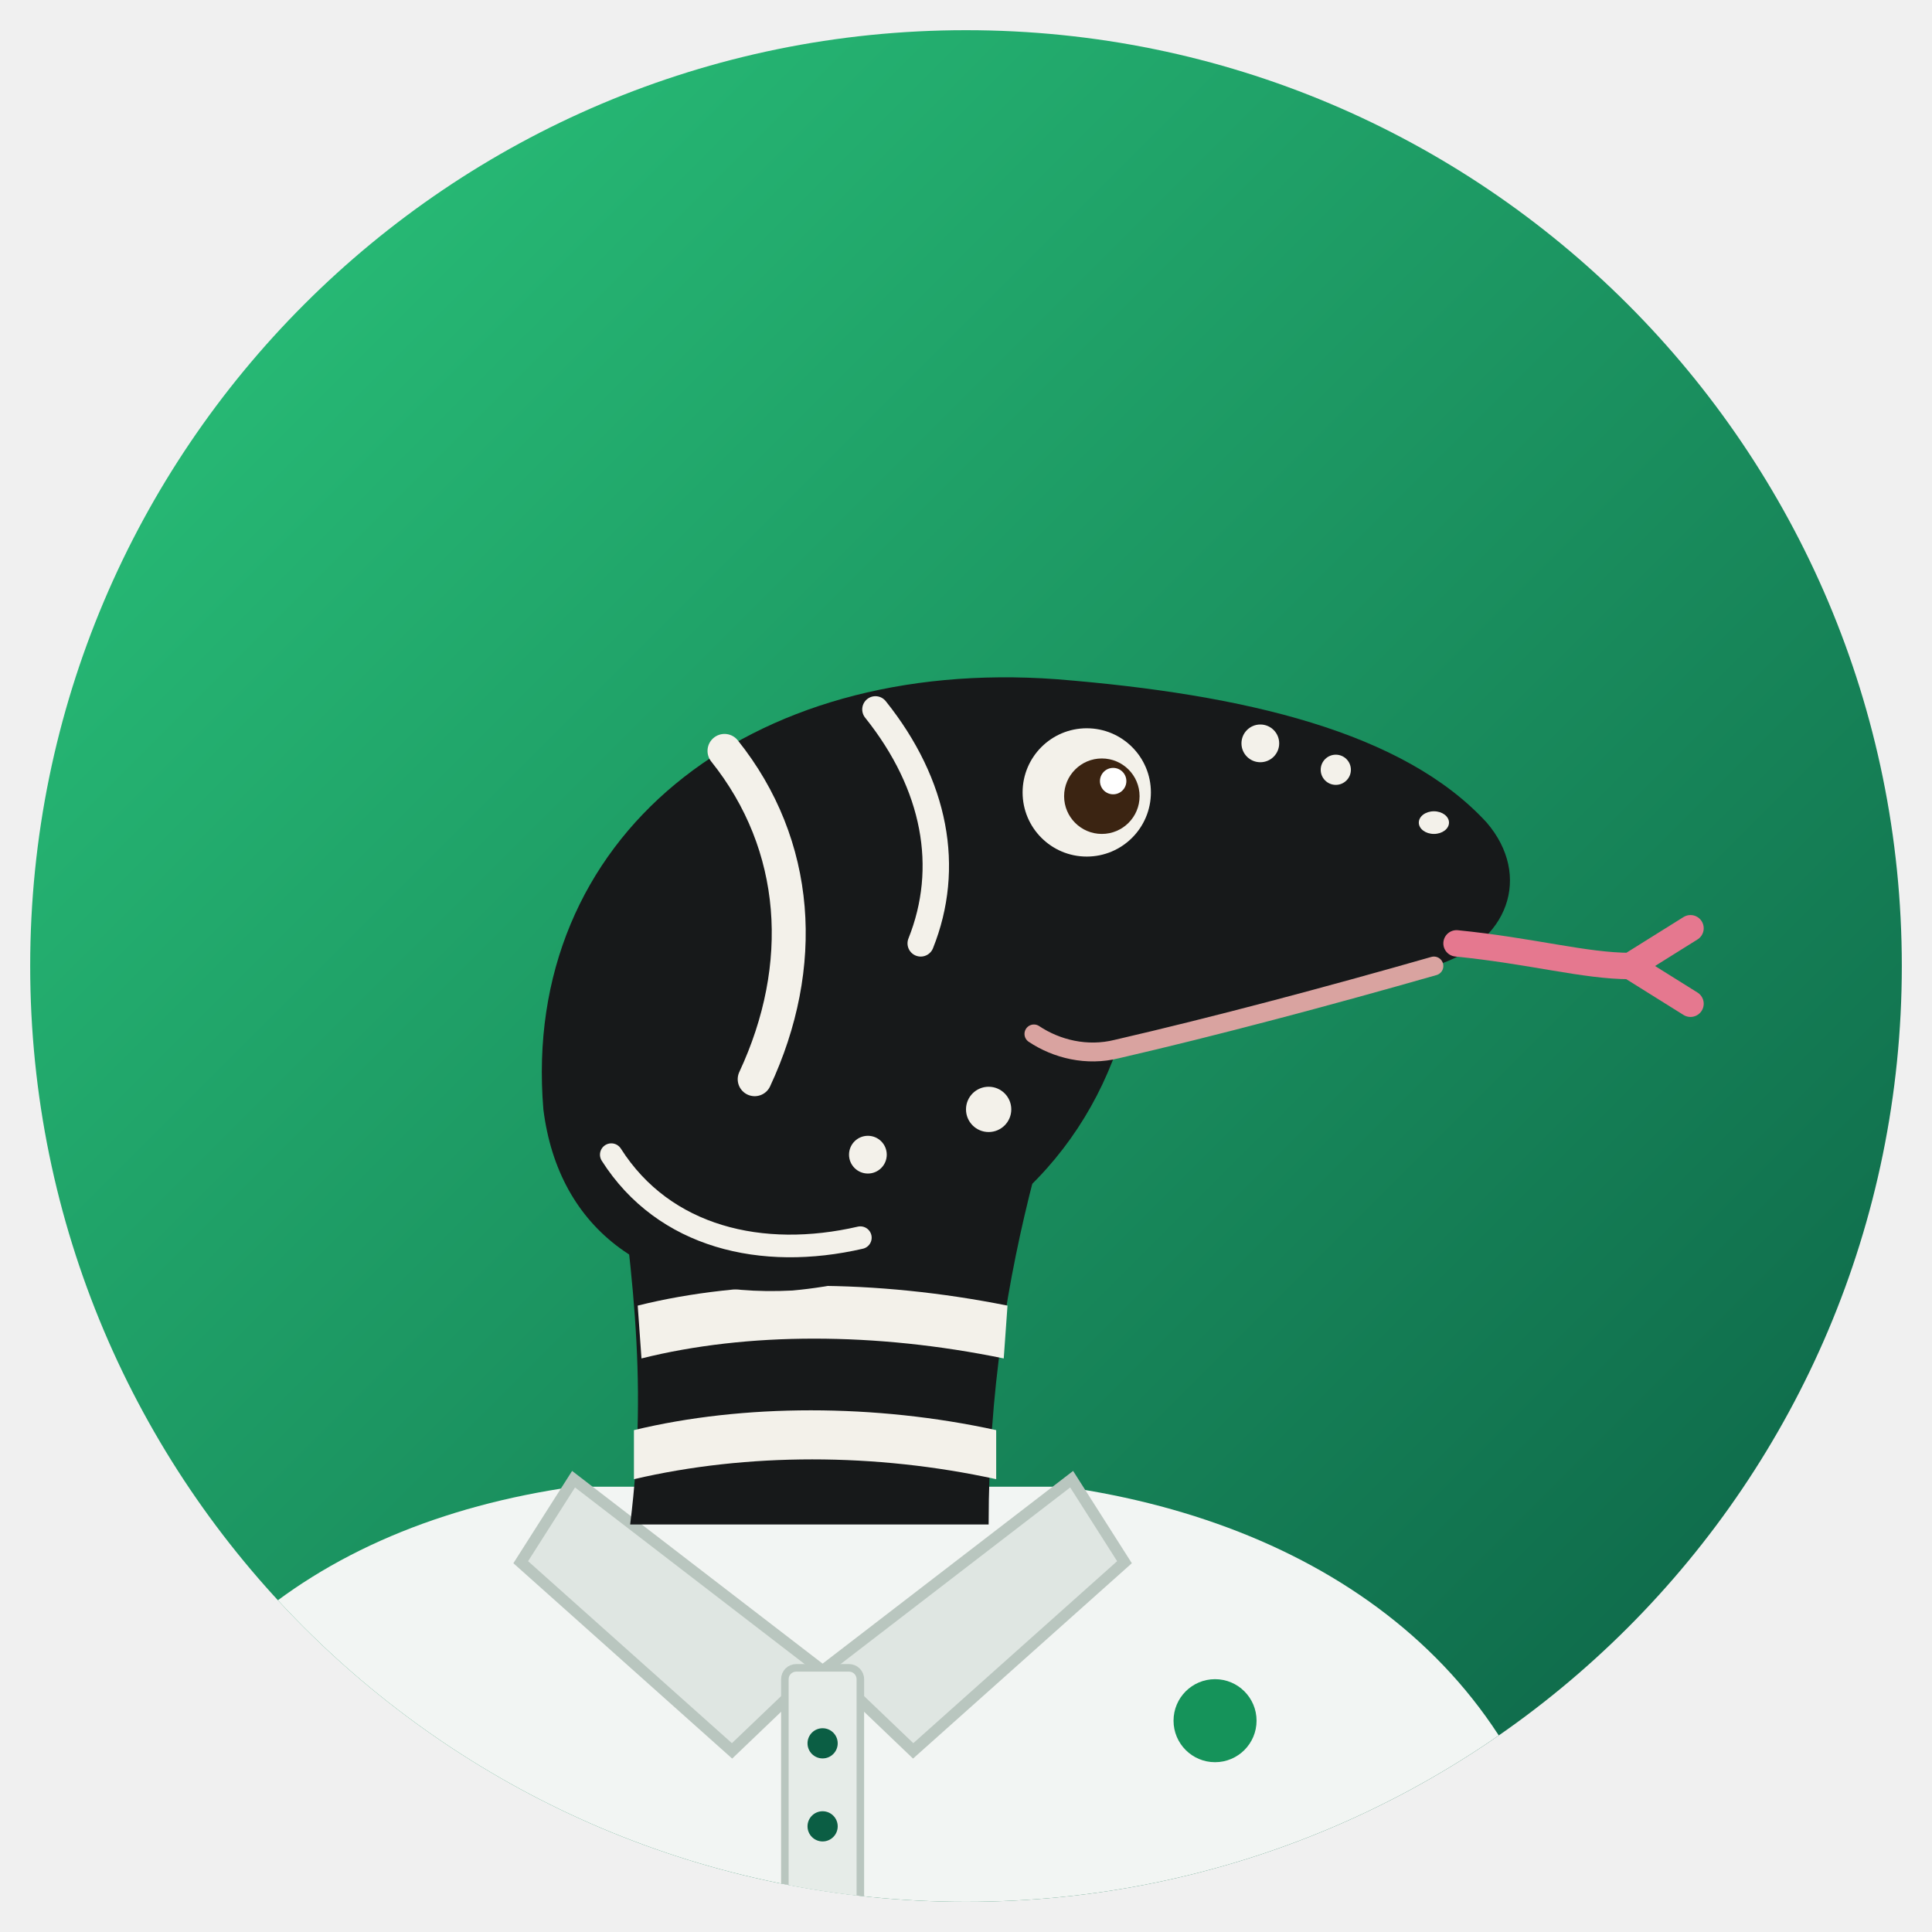
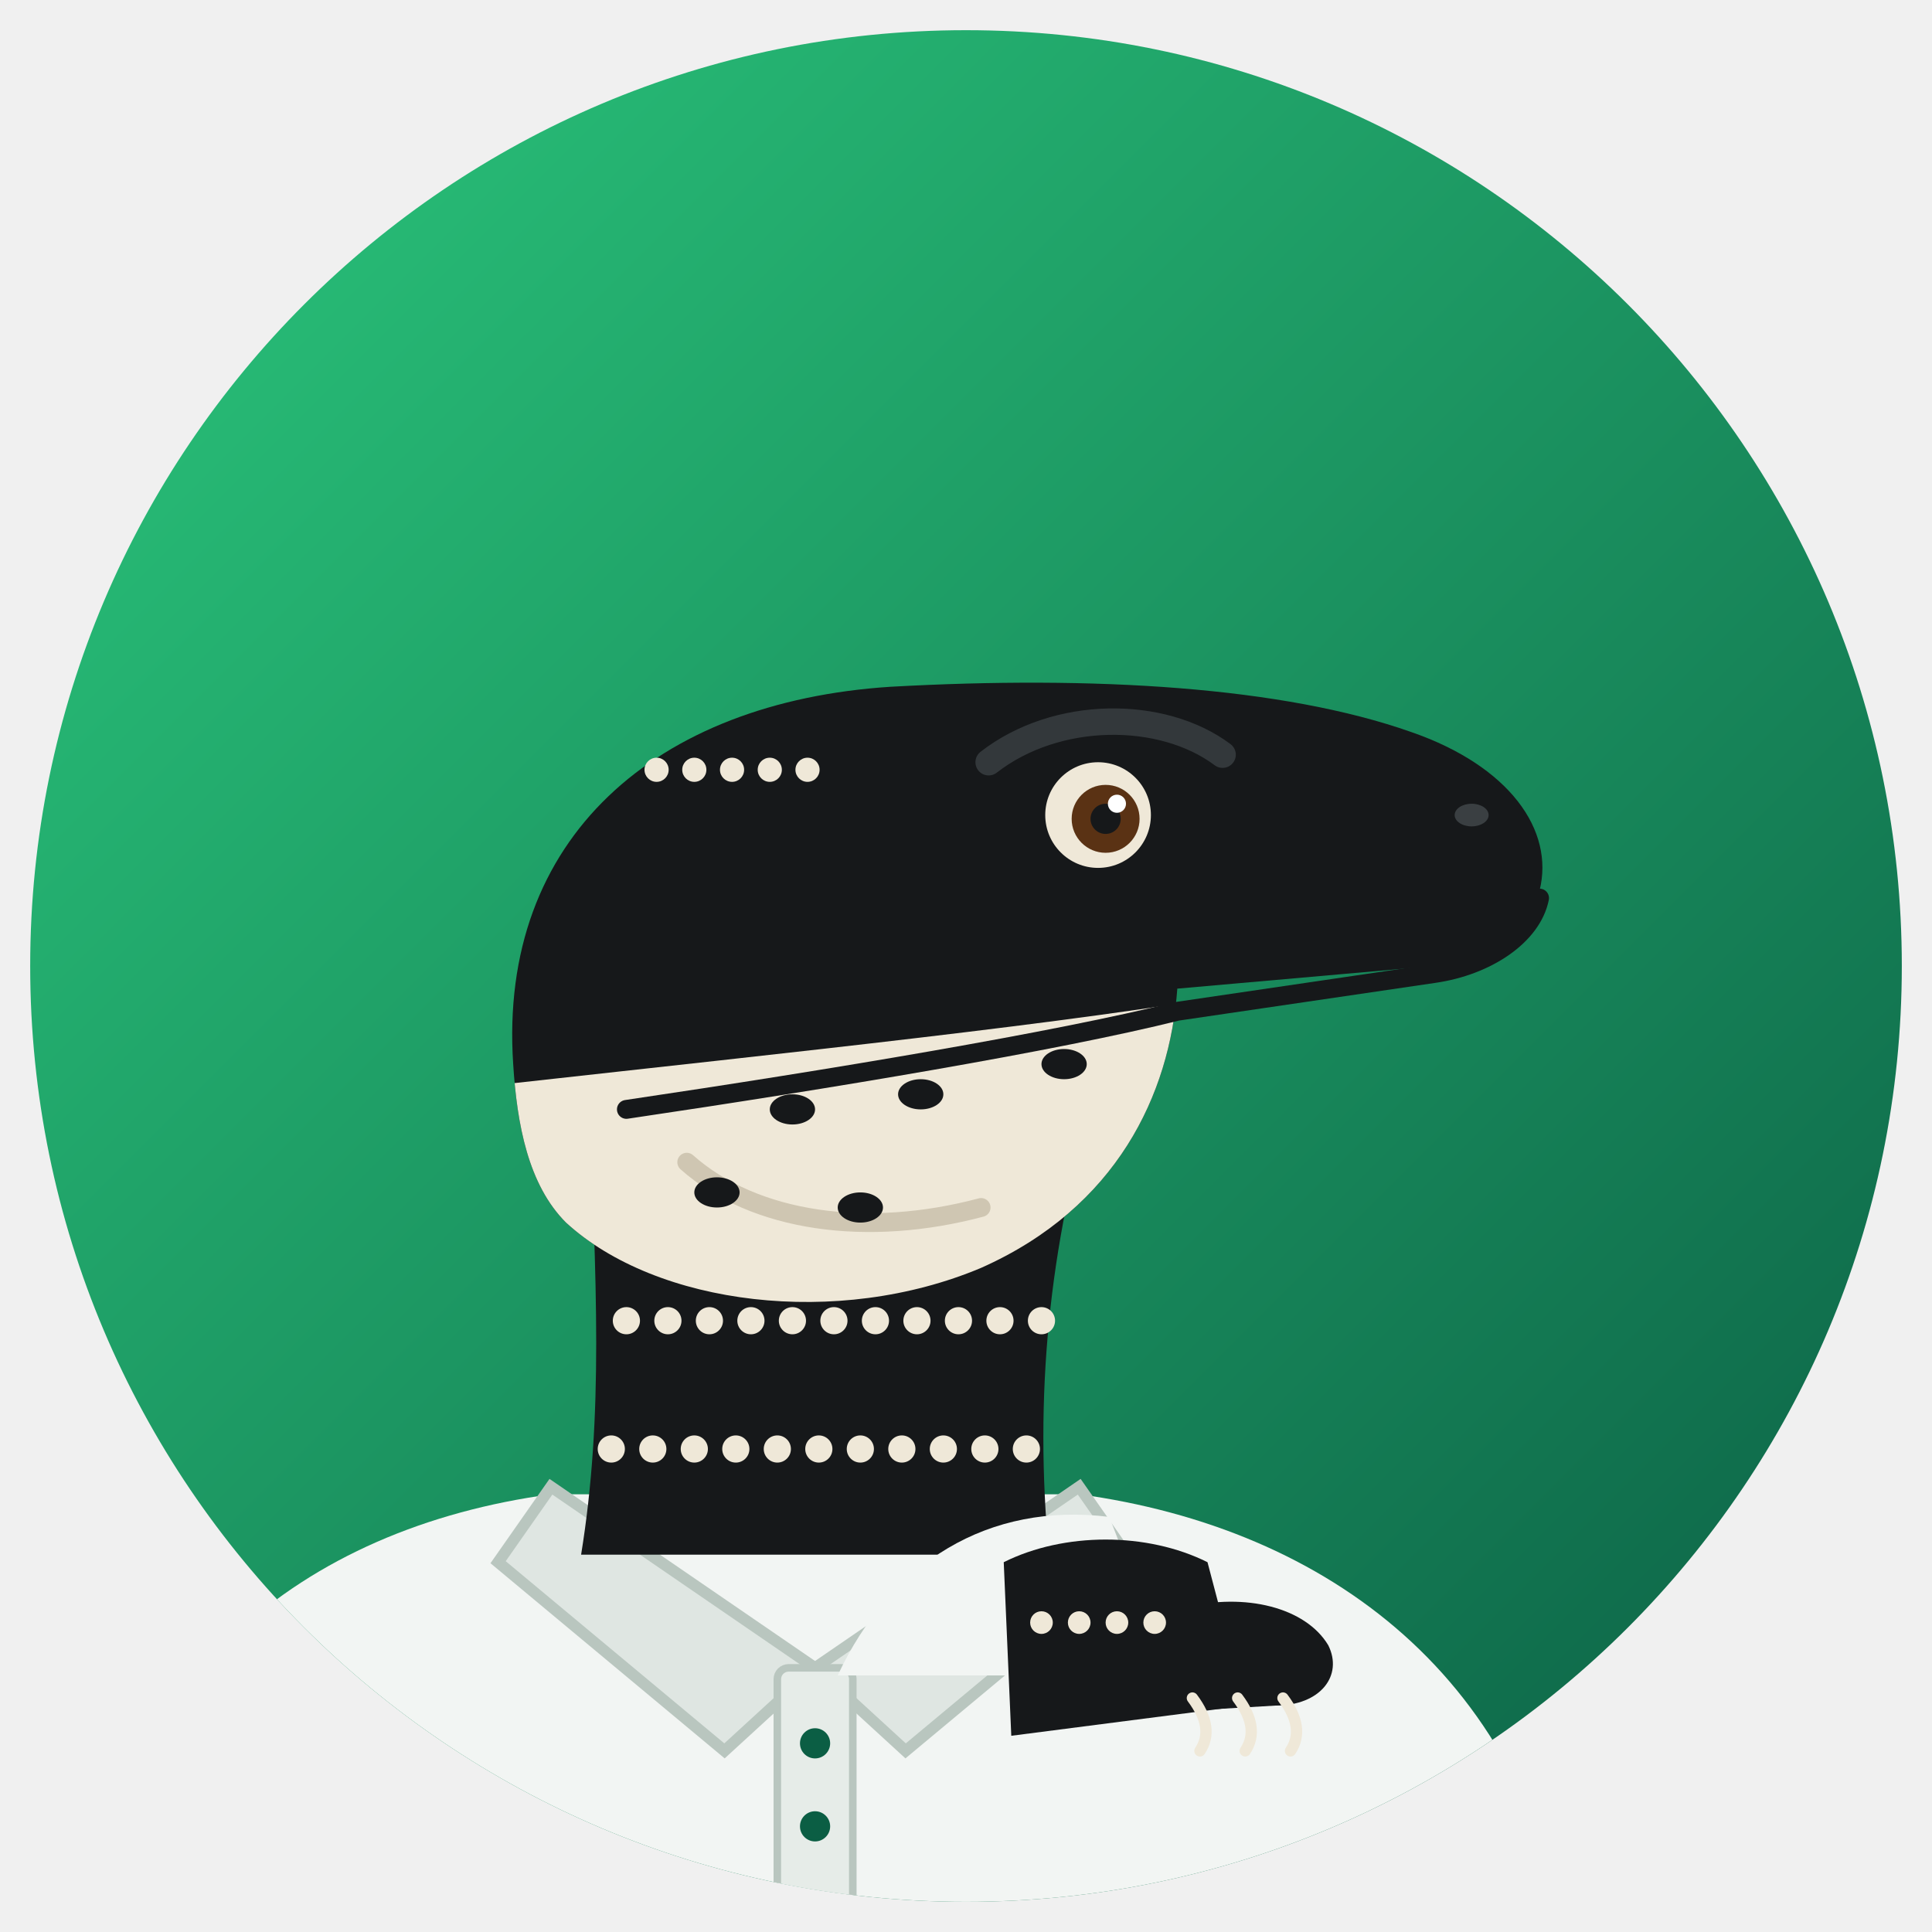
<svg xmlns="http://www.w3.org/2000/svg" viewBox="0 0 512 512">
  <defs>
    <linearGradient id="bg" x1="0" y1="0" x2="1" y2="1">
      <stop offset="0" stop-color="#2bc77c" />
      <stop offset="1" stop-color="#0b5e44" />
    </linearGradient>
    <clipPath id="badge">
      <circle cx="256" cy="256" r="248" />
    </clipPath>
+     <pattern id="mail" width="10" height="10" patternUnits="userSpaceOnUse">
+       <circle cx="5" cy="5" r="3.2" fill="none" stroke="#5f686d" stroke-width="1.4" />
+     </pattern>
  </defs>
  <circle cx="256" cy="256" r="248" fill="url(#bg)" />
  <g clip-path="url(#badge)">
-     <g transform="translate(-38 -6)">
-       <path d="M60 520 C70 450 120 410 190 400 L320 400 C390 410 445 450 455 520 Z" fill="#f2f5f3" />
-       <path d="M190 398 L255 448 L232 470 L176 420 Z" fill="#dfe6e2" stroke="#b9c6bf" stroke-width="3" />
-       <path d="M322 398 L257 448 L280 470 L336 420 Z" fill="#dfe6e2" stroke="#b9c6bf" stroke-width="3" />
-       <rect x="246" y="448" width="20" height="70" rx="3" fill="#e6ece8" stroke="#b9c6bf" stroke-width="2" />
-       <circle cx="256" cy="468" r="4" fill="#0b5e44" />
-       <circle cx="256" cy="490" r="4" fill="#0b5e44" />
-       <circle cx="360" cy="462" r="11" fill="#15935a" />
-       <path d="M200 300 C205 340 210 370 205 410 L300 410 C300 375 305 345 312 318 Z" fill="#17191a" />
-       <path d="M207 352 C235 345 270 345 305 352 L304 366 C270 359 236 359 208 366 Z" fill="#f3f1ea" />
-       <path d="M206 385 C235 378 270 378 302 385 L302 398 C270 391 236 391 206 398 Z" fill="#f3f1ea" />
-       <path d="M182 300 C176 228 236 180 318 186 C368 190 410 200 432 224 C444 238 438 256 418 262 L334 284 C322 318 292 344 248 348 C210 350 186 332 182 300 Z" fill="#17191a" />
-       <path d="M200 312 C214 334 240 340 266 334" fill="none" stroke="#f3f1ea" stroke-width="6" stroke-linecap="round" />
-       <path d="M230 205 C250 230 252 262 238 292" fill="none" stroke="#f3f1ea" stroke-width="9" stroke-linecap="round" />
-       <path d="M270 194 C286 214 290 236 282 256" fill="none" stroke="#f3f1ea" stroke-width="7" stroke-linecap="round" />
-       <circle cx="372" cy="203" r="5" fill="#f3f1ea" />
-       <circle cx="392" cy="210" r="4" fill="#f3f1ea" />
-       <circle cx="300" cy="300" r="6" fill="#f3f1ea" />
-       <circle cx="268" cy="312" r="5" fill="#f3f1ea" />
-       <path d="M418 262 C390 270 360 278 334 284 C326 286 318 284 312 280" fill="none" stroke="#d9a3a0" stroke-width="5" stroke-linecap="round" />
-       <path d="M424 256 C444 258 458 262 470 262 M470 262 L486 252 M470 262 L486 272" fill="none" stroke="#e5788f" stroke-width="7" stroke-linecap="round" stroke-linejoin="round" />
-       <circle cx="326" cy="216" r="17" fill="#f3f1ea" />
-       <circle cx="330" cy="217" r="10" fill="#3b2412" />
-       <circle cx="333" cy="213" r="3.5" fill="#ffffff" />
-       <ellipse cx="418" cy="224" rx="4" ry="3" fill="#f3f1ea" />
+     <g transform="translate(-40 -10)">
+       <path d="M60 530 C70 455 120 415 186 406 L326 406 C392 415 446 455 456 530 Z" fill="#f2f5f3" />
+       <path d="M186 404 L256 452 L232 474 L172 424 Z" fill="#dfe6e2" stroke="#b9c6bf" stroke-width="3" />
+       <path d="M326 404 L256 452 L280 474 L340 424 Z" fill="#dfe6e2" stroke="#b9c6bf" stroke-width="3" />
+       <rect x="246" y="452" width="20" height="70" rx="3" fill="#e6ece8" stroke="#b9c6bf" stroke-width="2" />
+       <circle cx="256" cy="472" r="4" fill="#0b5e44" />
+       <circle cx="256" cy="494" r="4" fill="#0b5e44" />
+       <path d="M196 300 C198 350 200 385 194 422 L318 422 C314 380 318 340 330 300 Z" fill="#16181a" />
+       <path d="M206 300 C206 340 210 372 206 422 L300 422 C298 380 300 340 312 300 Z" fill="#efe8d8" opacity="0" />
+       <circle cx="206" cy="360" r="3.6" fill="#efe8d8" />
+       <circle cx="217" cy="360" r="3.6" fill="#efe8d8" />
+       <circle cx="228" cy="360" r="3.6" fill="#efe8d8" />
+       <circle cx="239" cy="360" r="3.6" fill="#efe8d8" />
+       <circle cx="250" cy="360" r="3.6" fill="#efe8d8" />
+       <circle cx="261" cy="360" r="3.6" fill="#efe8d8" />
+       <circle cx="272" cy="360" r="3.6" fill="#efe8d8" />
+       <circle cx="283" cy="360" r="3.6" fill="#efe8d8" />
+       <circle cx="294" cy="360" r="3.6" fill="#efe8d8" />
+       <circle cx="305" cy="360" r="3.6" fill="#efe8d8" />
+       <circle cx="316" cy="360" r="3.6" fill="#efe8d8" />
+       <circle cx="202" cy="394" r="3.6" fill="#efe8d8" />
+       <circle cx="213" cy="394" r="3.6" fill="#efe8d8" />
+       <circle cx="224" cy="394" r="3.6" fill="#efe8d8" />
+       <circle cx="235" cy="394" r="3.6" fill="#efe8d8" />
+       <circle cx="246" cy="394" r="3.6" fill="#efe8d8" />
+       <circle cx="257" cy="394" r="3.6" fill="#efe8d8" />
+       <circle cx="268" cy="394" r="3.6" fill="#efe8d8" />
+       <circle cx="279" cy="394" r="3.6" fill="#efe8d8" />
+       <circle cx="290" cy="394" r="3.6" fill="#efe8d8" />
+       <circle cx="301" cy="394" r="3.6" fill="#efe8d8" />
+       <circle cx="312" cy="394" r="3.6" fill="#efe8d8" />
+       <path d="M176 292 C172 232 214 196 276 192 C330 189 380 192 414 204 C440 213 452 230 448 246 C446 258 436 264 420 266 L352 272 C350 300 336 330 300 346 C262 362 214 356 190 334 C180 324 177 308 176 292 Z" fill="#16181a" />
+       <clipPath id="headclip">
+         <path d="M176 292 C172 232 214 196 276 192 C330 189 380 192 414 204 C440 213 452 230 448 246 C446 258 436 264 420 266 L352 272 C350 300 336 330 300 346 C262 362 214 356 190 334 C180 324 177 308 176 292 Z" />
+       </clipPath>
+       <path d="M150 300 C220 292 300 284 352 276 L420 268 C440 266 452 256 452 246 L470 246 L470 420 L150 420 Z" fill="#efe8d8" clip-path="url(#headclip)" />
+       <path d="M222 318 C240 334 270 338 300 330" fill="none" stroke="#cfc6b2" stroke-width="5" stroke-linecap="round" />
+       <ellipse cx="250" cy="304" rx="6" ry="4" fill="#16181a" />
+       <ellipse cx="284" cy="300" rx="6" ry="4" fill="#16181a" />
+       <ellipse cx="322" cy="292" rx="6" ry="4" fill="#16181a" />
+       <ellipse cx="230" cy="326" rx="6" ry="4" fill="#16181a" />
+       <ellipse cx="268" cy="330" rx="6" ry="4" fill="#16181a" />
+       <path d="M206 304 C260 296 320 286 352 278 L420 268 C434 266 446 258 448 248" fill="none" stroke="#16181a" stroke-width="5" stroke-linecap="round" />
+       <circle cx="214" cy="214" r="3.2" fill="#efe8d8" />
+       <circle cx="224" cy="214" r="3.2" fill="#efe8d8" />
+       <circle cx="234" cy="214" r="3.2" fill="#efe8d8" />
+       <circle cx="244" cy="214" r="3.2" fill="#efe8d8" />
+       <circle cx="254" cy="214" r="3.2" fill="#efe8d8" />
+       <path d="M302 212 C320 198 348 198 364 210" fill="none" stroke="#33383b" stroke-width="7" stroke-linecap="round" />
+       <circle cx="331" cy="226" r="14" fill="#efe8d8" />
+       <circle cx="333" cy="227" r="9" fill="#5a3214" />
+       <circle cx="333" cy="227" r="4" fill="#16181a" />
+       <circle cx="336" cy="223" r="2.4" fill="#fff" />
+       <ellipse cx="430" cy="226" rx="4.5" ry="3" fill="#3a3f42" />
+       <g transform="translate(-70 -16)">
+         <path d="M332 470 C346 440 372 424 404 428 L420 470 Z" fill="#f2f5f3" />
+         <path d="M376 440 C392 432 414 432 430 440 L440 478 L378 486 Z" fill="#16181a" />
+         <circle cx="386" cy="456" r="3" fill="#efe8d8" />
+         <circle cx="396" cy="456" r="3" fill="#efe8d8" />
+         <circle cx="406" cy="456" r="3" fill="#efe8d8" />
+         <circle cx="416" cy="456" r="3" fill="#efe8d8" />
+         <circle cx="426" cy="456" r="3" fill="#efe8d8" />
+         <path d="M424 452 C440 448 456 452 462 462 C466 470 460 478 448 478 L414 480 Z" fill="#16181a" />
+         <path d="M426 476 q6 8 2 14" fill="none" stroke="#efe8d8" stroke-width="3" stroke-linecap="round" />
+         <path d="M438 476 q6 8 2 14" fill="none" stroke="#efe8d8" stroke-width="3" stroke-linecap="round" />
+         <path d="M450 476 q6 8 2 14" fill="none" stroke="#efe8d8" stroke-width="3" stroke-linecap="round" />
+       </g>
    </g>
  </g>
</svg>
